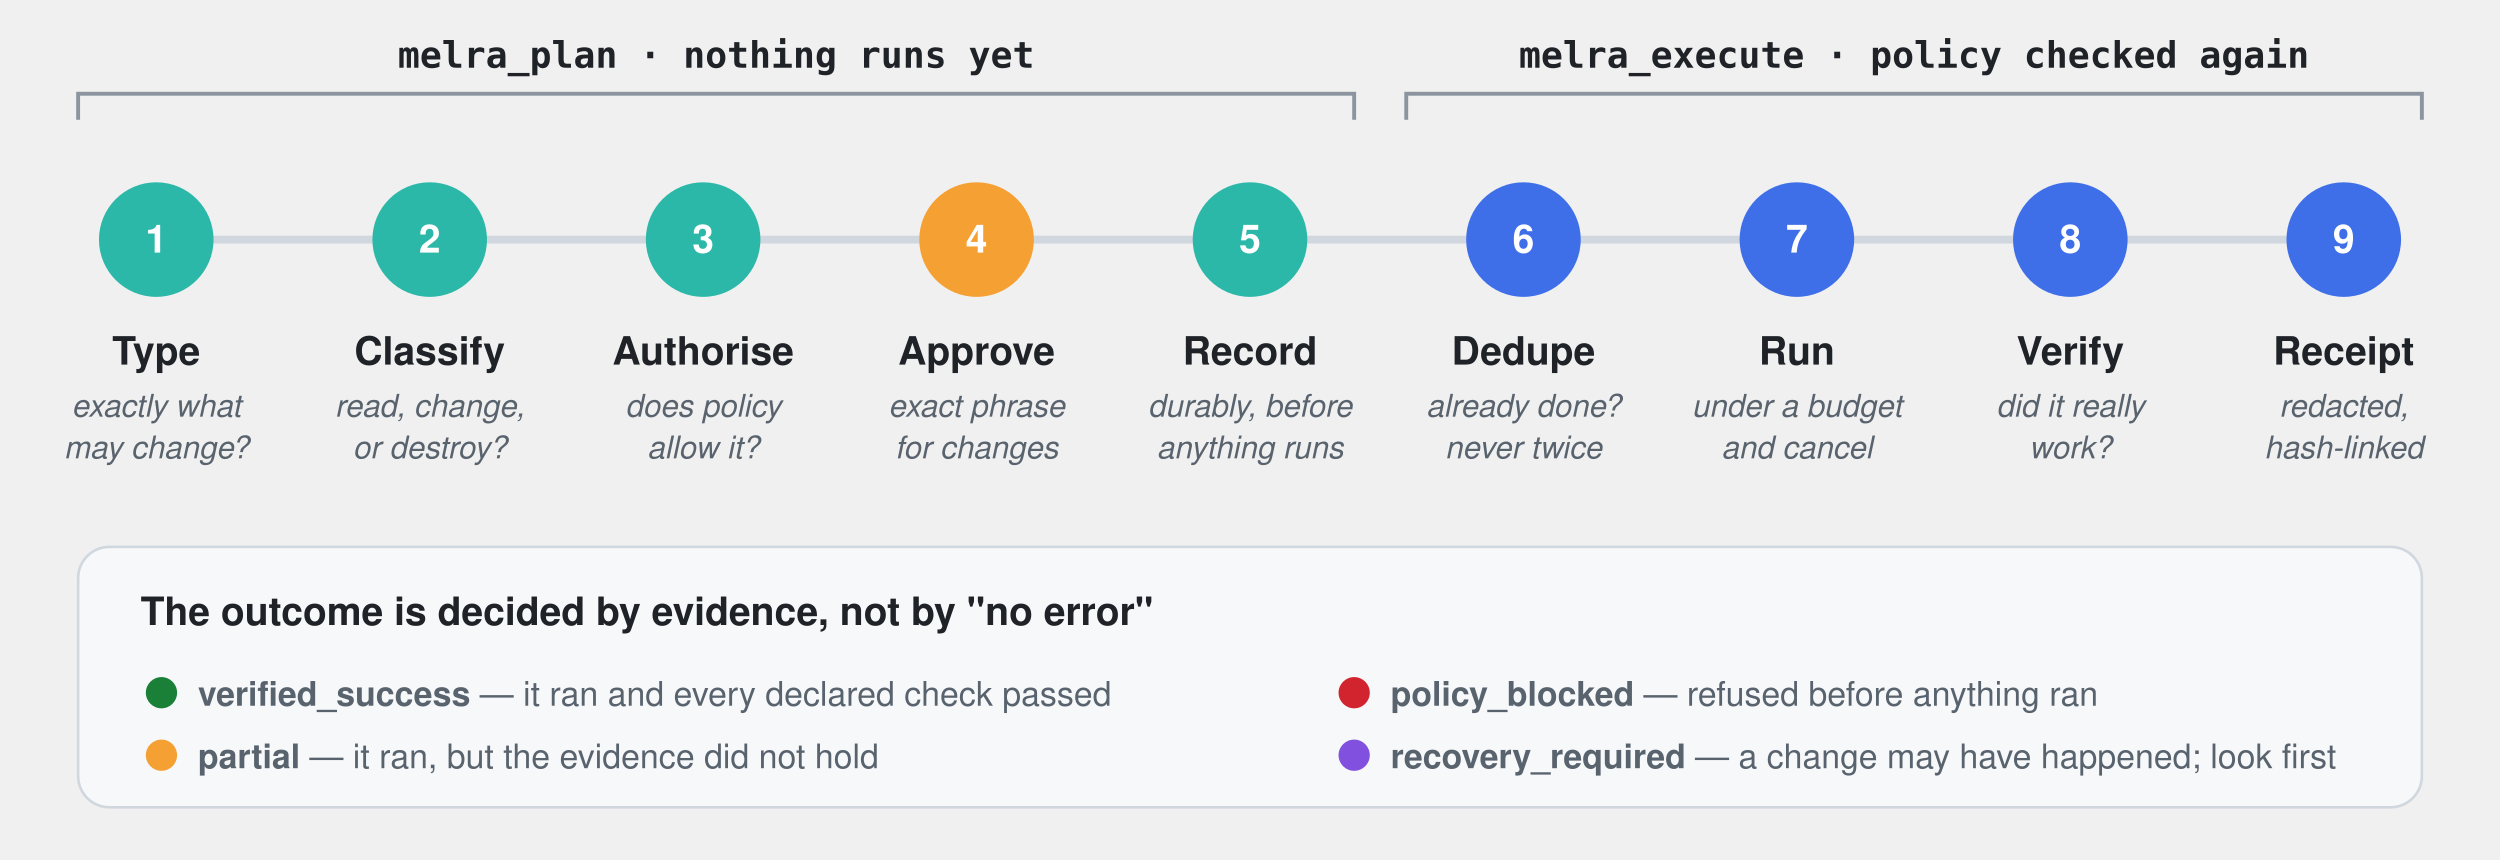
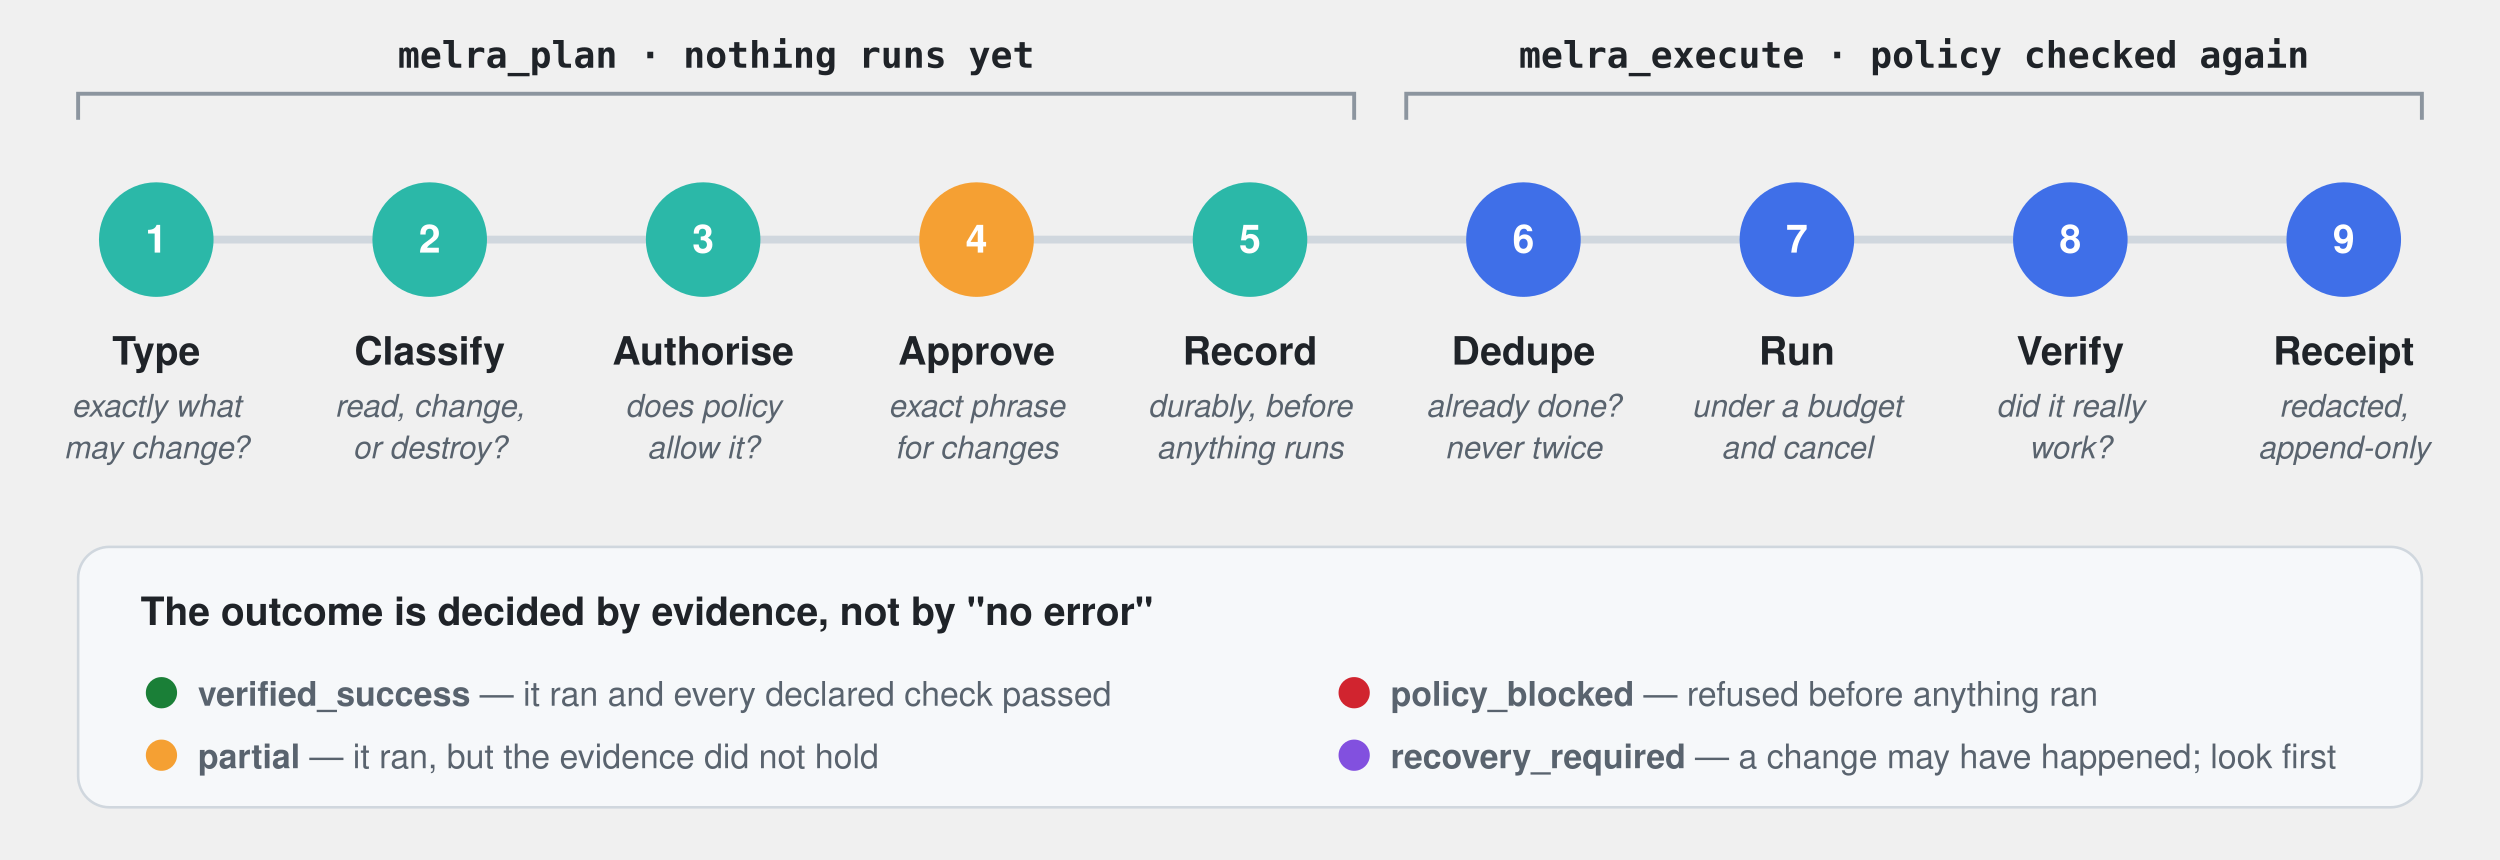
<svg xmlns="http://www.w3.org/2000/svg" viewBox="0 0 960 330" width="960" height="330" role="img" aria-labelledby="t d">
  <defs>
    <style>
      .num { font: 800 15px -apple-system, "Segoe UI", Helvetica, Arial, sans-serif; fill: #ffffff; }
      .name { font: 700 15px -apple-system, "Segoe UI", Helvetica, Arial, sans-serif; fill: #1f2328; }
      .q { font: italic 400 12px -apple-system, "Segoe UI", Helvetica, Arial, sans-serif; fill: #59636e; }
      .phase { font: 700 14px ui-monospace, SFMono-Regular, Menlo, Consolas, monospace; fill: #1f2328; }
      .note { font: 500 13px -apple-system, "Segoe UI", Helvetica, Arial, sans-serif; fill: #59636e; }
      .bracket { fill: none; stroke: #8c959f; stroke-width: 1.5; }
      .link { stroke: #d0d7de; stroke-width: 3; }
      .card { fill: #f6f8fa; stroke: #d0d7de; }
      .plan { fill: #2bb8a8; }
      .exec { fill: #3f6fe8; }
      .gate { fill: #f5a033; }
      @media (prefers-color-scheme: dark) {
        .name, .phase { fill: #e6edf3; }
        .q, .note { fill: #9198a1; }
        .bracket { stroke: #6e7681; }
        .link { stroke: #30363d; }
        .card { fill: #161b22; stroke: #30363d; }
      }
    </style>
  </defs>
  <path class="bracket" d="M30 46 V36 H520 V46" />
  <text class="phase" x="275" y="26" text-anchor="middle">melra_plan · nothing runs yet</text>
  <path class="bracket" d="M540 46 V36 H930 V46" />
  <text class="phase" x="735" y="26" text-anchor="middle">melra_execute · policy checked again</text>
  <line class="link" x1="60" y1="92" x2="900" y2="92" />
  <g transform="translate(60 92)">
    <circle class="plan" r="22" />
    <text class="num" y="5" text-anchor="middle">1</text>
    <text class="name" y="48" text-anchor="middle">Type</text>
    <text class="q" y="68" text-anchor="middle">exactly what</text>
    <text class="q" y="84" text-anchor="middle">may change?</text>
  </g>
  <g transform="translate(165 92)">
    <circle class="plan" r="22" />
    <text class="num" y="5" text-anchor="middle">2</text>
    <text class="name" y="48" text-anchor="middle">Classify</text>
    <text class="q" y="68" text-anchor="middle">read, change,</text>
    <text class="q" y="84" text-anchor="middle">or destroy?</text>
  </g>
  <g transform="translate(270 92)">
    <circle class="plan" r="22" />
    <text class="num" y="5" text-anchor="middle">3</text>
    <text class="name" y="48" text-anchor="middle">Authorise</text>
    <text class="q" y="68" text-anchor="middle">does policy</text>
    <text class="q" y="84" text-anchor="middle">allow it?</text>
  </g>
  <g transform="translate(375 92)">
    <circle class="gate" r="22" />
    <text class="num" y="5" text-anchor="middle">4</text>
    <text class="name" y="48" text-anchor="middle">Approve</text>
    <text class="q" y="68" text-anchor="middle">exact phrase</text>
    <text class="q" y="84" text-anchor="middle">for changes</text>
  </g>
  <g transform="translate(480 92)">
    <circle class="plan" r="22" />
    <text class="num" y="5" text-anchor="middle">5</text>
    <text class="name" y="48" text-anchor="middle">Record</text>
    <text class="q" y="68" text-anchor="middle">durably, before</text>
    <text class="q" y="84" text-anchor="middle">anything runs</text>
  </g>
  <g transform="translate(585 92)">
    <circle class="exec" r="22" />
    <text class="num" y="5" text-anchor="middle">6</text>
    <text class="name" y="48" text-anchor="middle">Dedupe</text>
    <text class="q" y="68" text-anchor="middle">already done?</text>
    <text class="q" y="84" text-anchor="middle">never twice</text>
  </g>
  <g transform="translate(690 92)">
    <circle class="exec" r="22" />
    <text class="num" y="5" text-anchor="middle">7</text>
    <text class="name" y="48" text-anchor="middle">Run</text>
    <text class="q" y="68" text-anchor="middle">under a budget</text>
    <text class="q" y="84" text-anchor="middle">and cancel</text>
  </g>
  <g transform="translate(795 92)">
    <circle class="exec" r="22" />
    <text class="num" y="5" text-anchor="middle">8</text>
    <text class="name" y="48" text-anchor="middle">Verify</text>
    <text class="q" y="68" text-anchor="middle">did it really</text>
    <text class="q" y="84" text-anchor="middle">work?</text>
  </g>
  <g transform="translate(900 92)">
    <circle class="exec" r="22" />
    <text class="num" y="5" text-anchor="middle">9</text>
    <text class="name" y="48" text-anchor="middle">Receipt</text>
    <text class="q" y="68" text-anchor="middle">redacted,</text>
-     <text class="q" y="84" text-anchor="middle">hash-linked</text>
+     <text class="q" y="84" text-anchor="middle">append-only</text>
  </g>
  <rect class="card" x="30" y="210" width="900" height="100" rx="12" />
  <text class="name" x="54" y="240">The outcome is decided by evidence, not by "no error"</text>
  <circle cx="62" cy="266" r="6" fill="#1a7f37" />
  <text class="note" x="76" y="271">
    <tspan font-weight="700">verified_success</tspan> — it ran and every declared check passed</text>
  <circle class="gate" cx="62" cy="290" r="6" />
  <text class="note" x="76" y="295">
    <tspan font-weight="700">partial</tspan> — it ran, but the evidence did not hold</text>
  <circle cx="520" cy="266" r="6" fill="#d1242f" />
  <text class="note" x="534" y="271">
    <tspan font-weight="700">policy_blocked</tspan> — refused before anything ran</text>
  <circle cx="520" cy="290" r="6" fill="#8250df" />
  <text class="note" x="534" y="295">
    <tspan font-weight="700">recovery_required</tspan> — a change may have happened; look first</text>
</svg>
